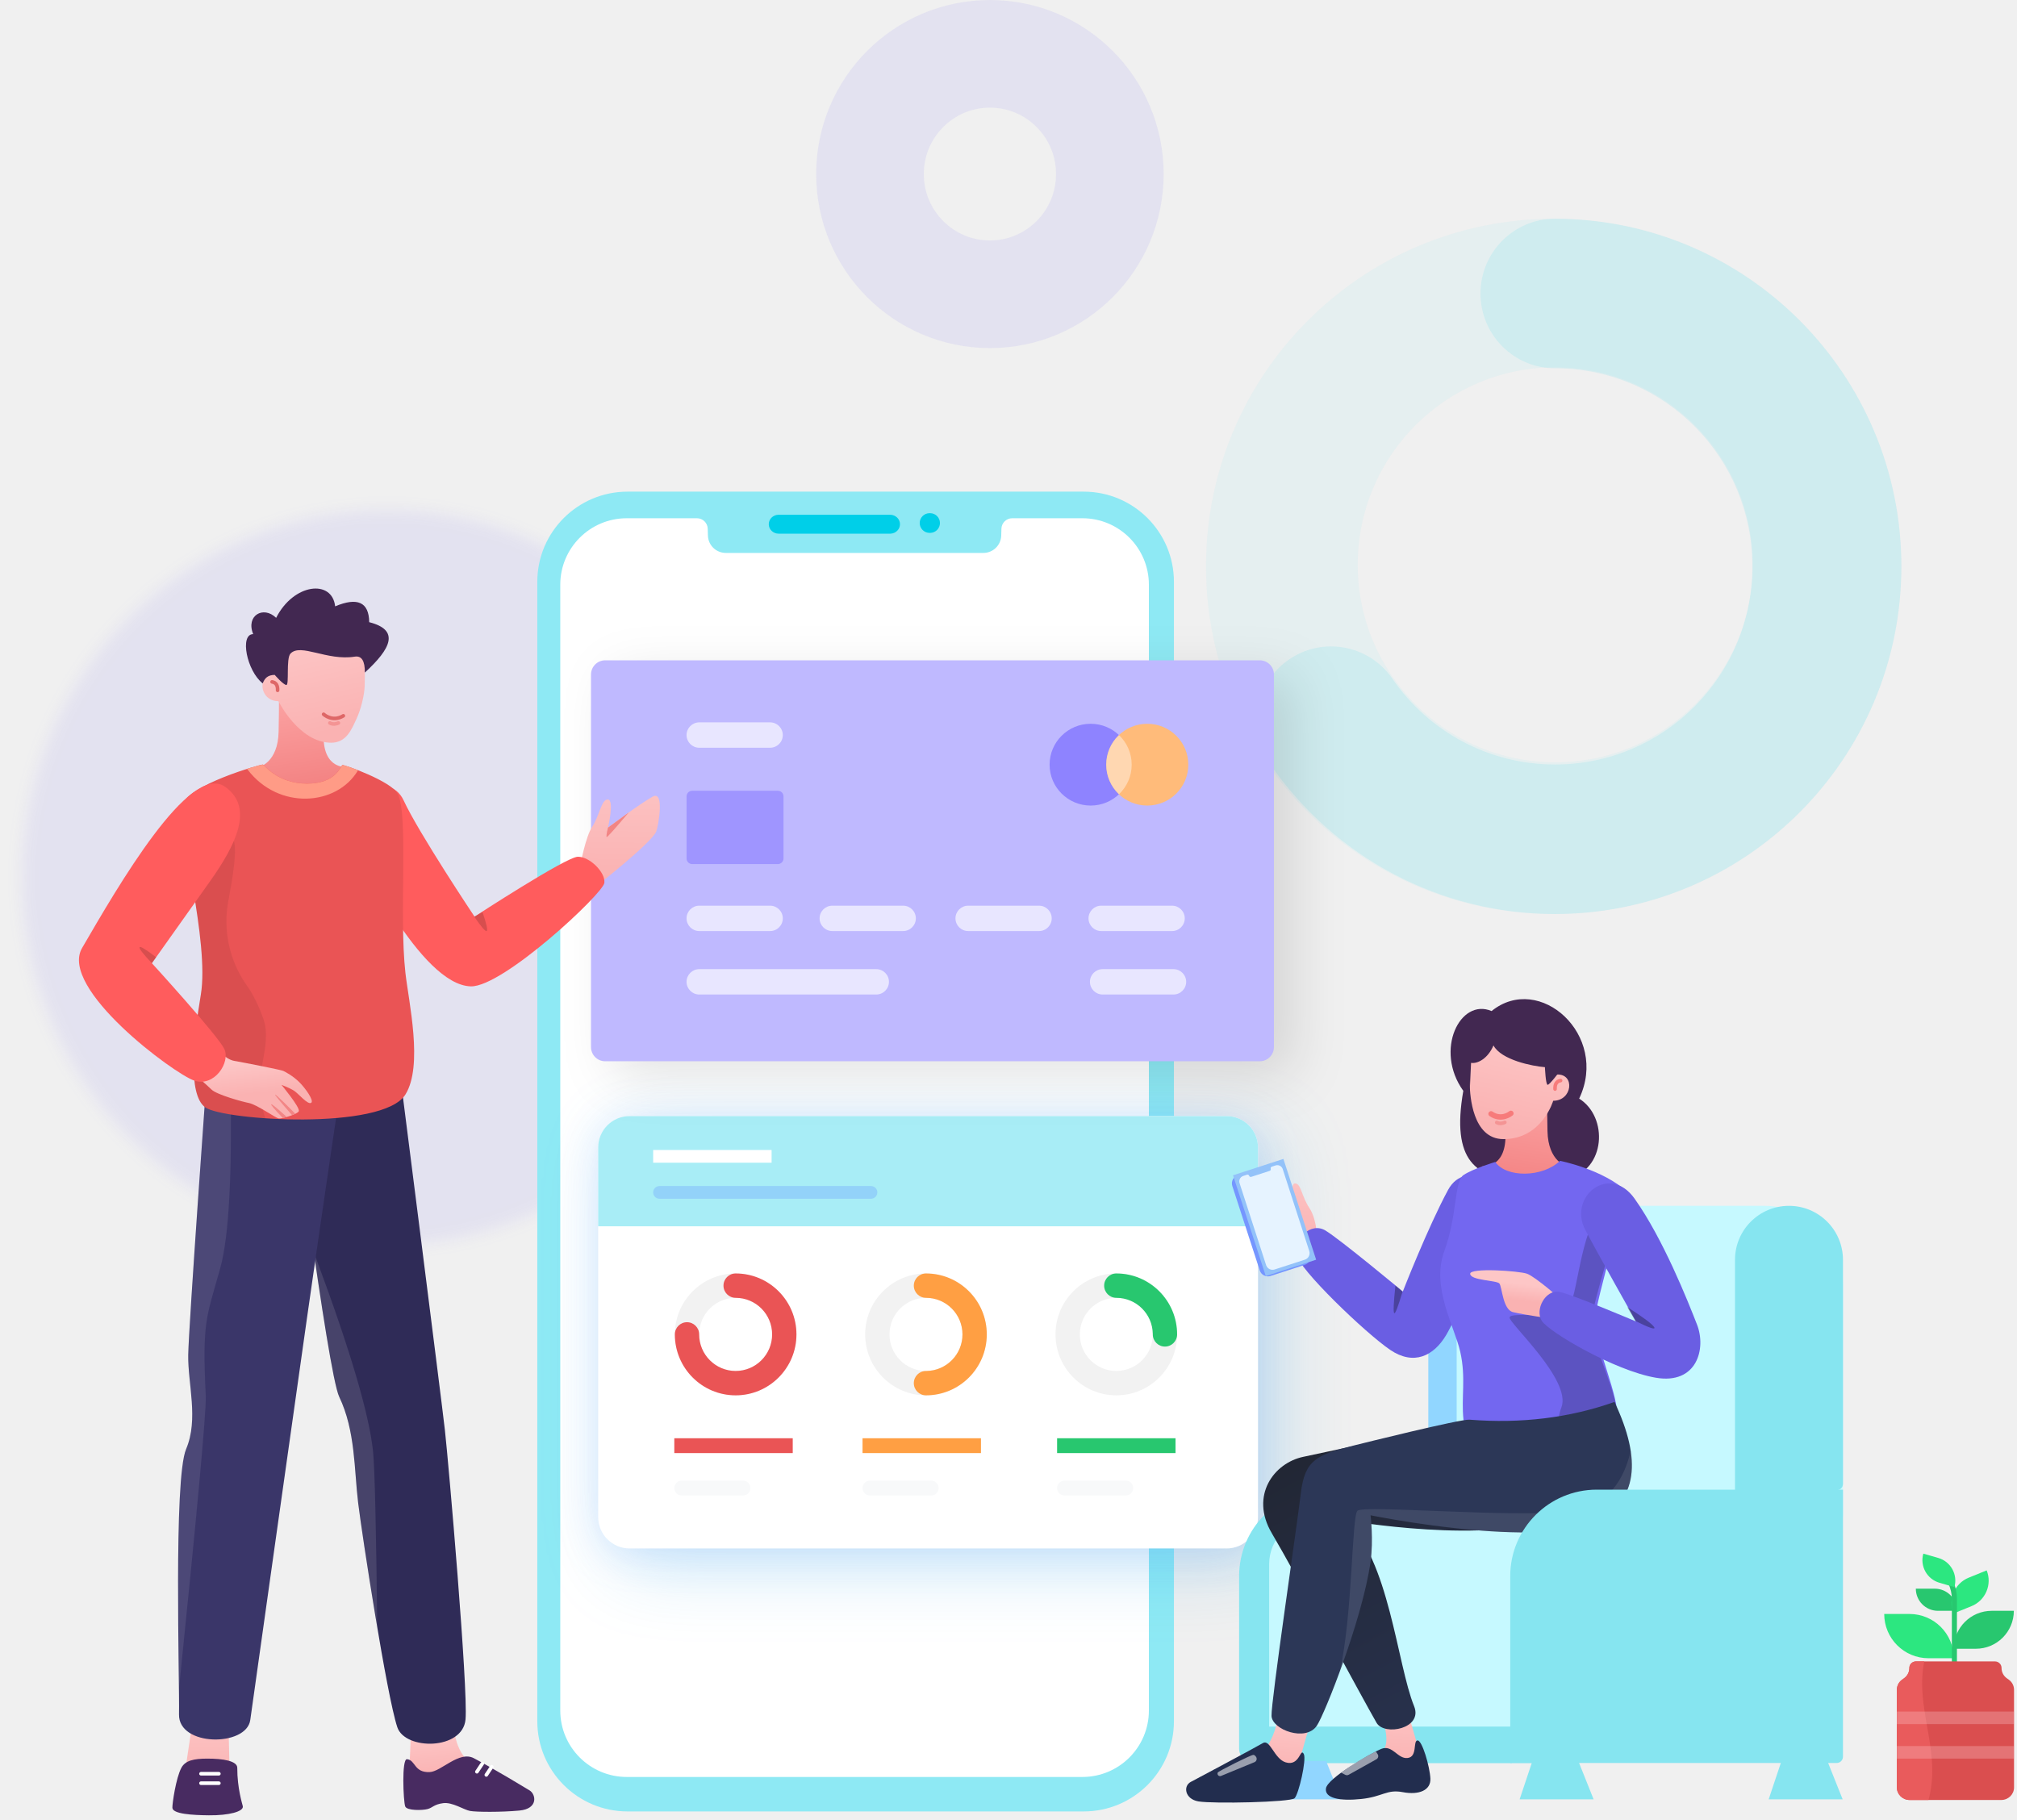
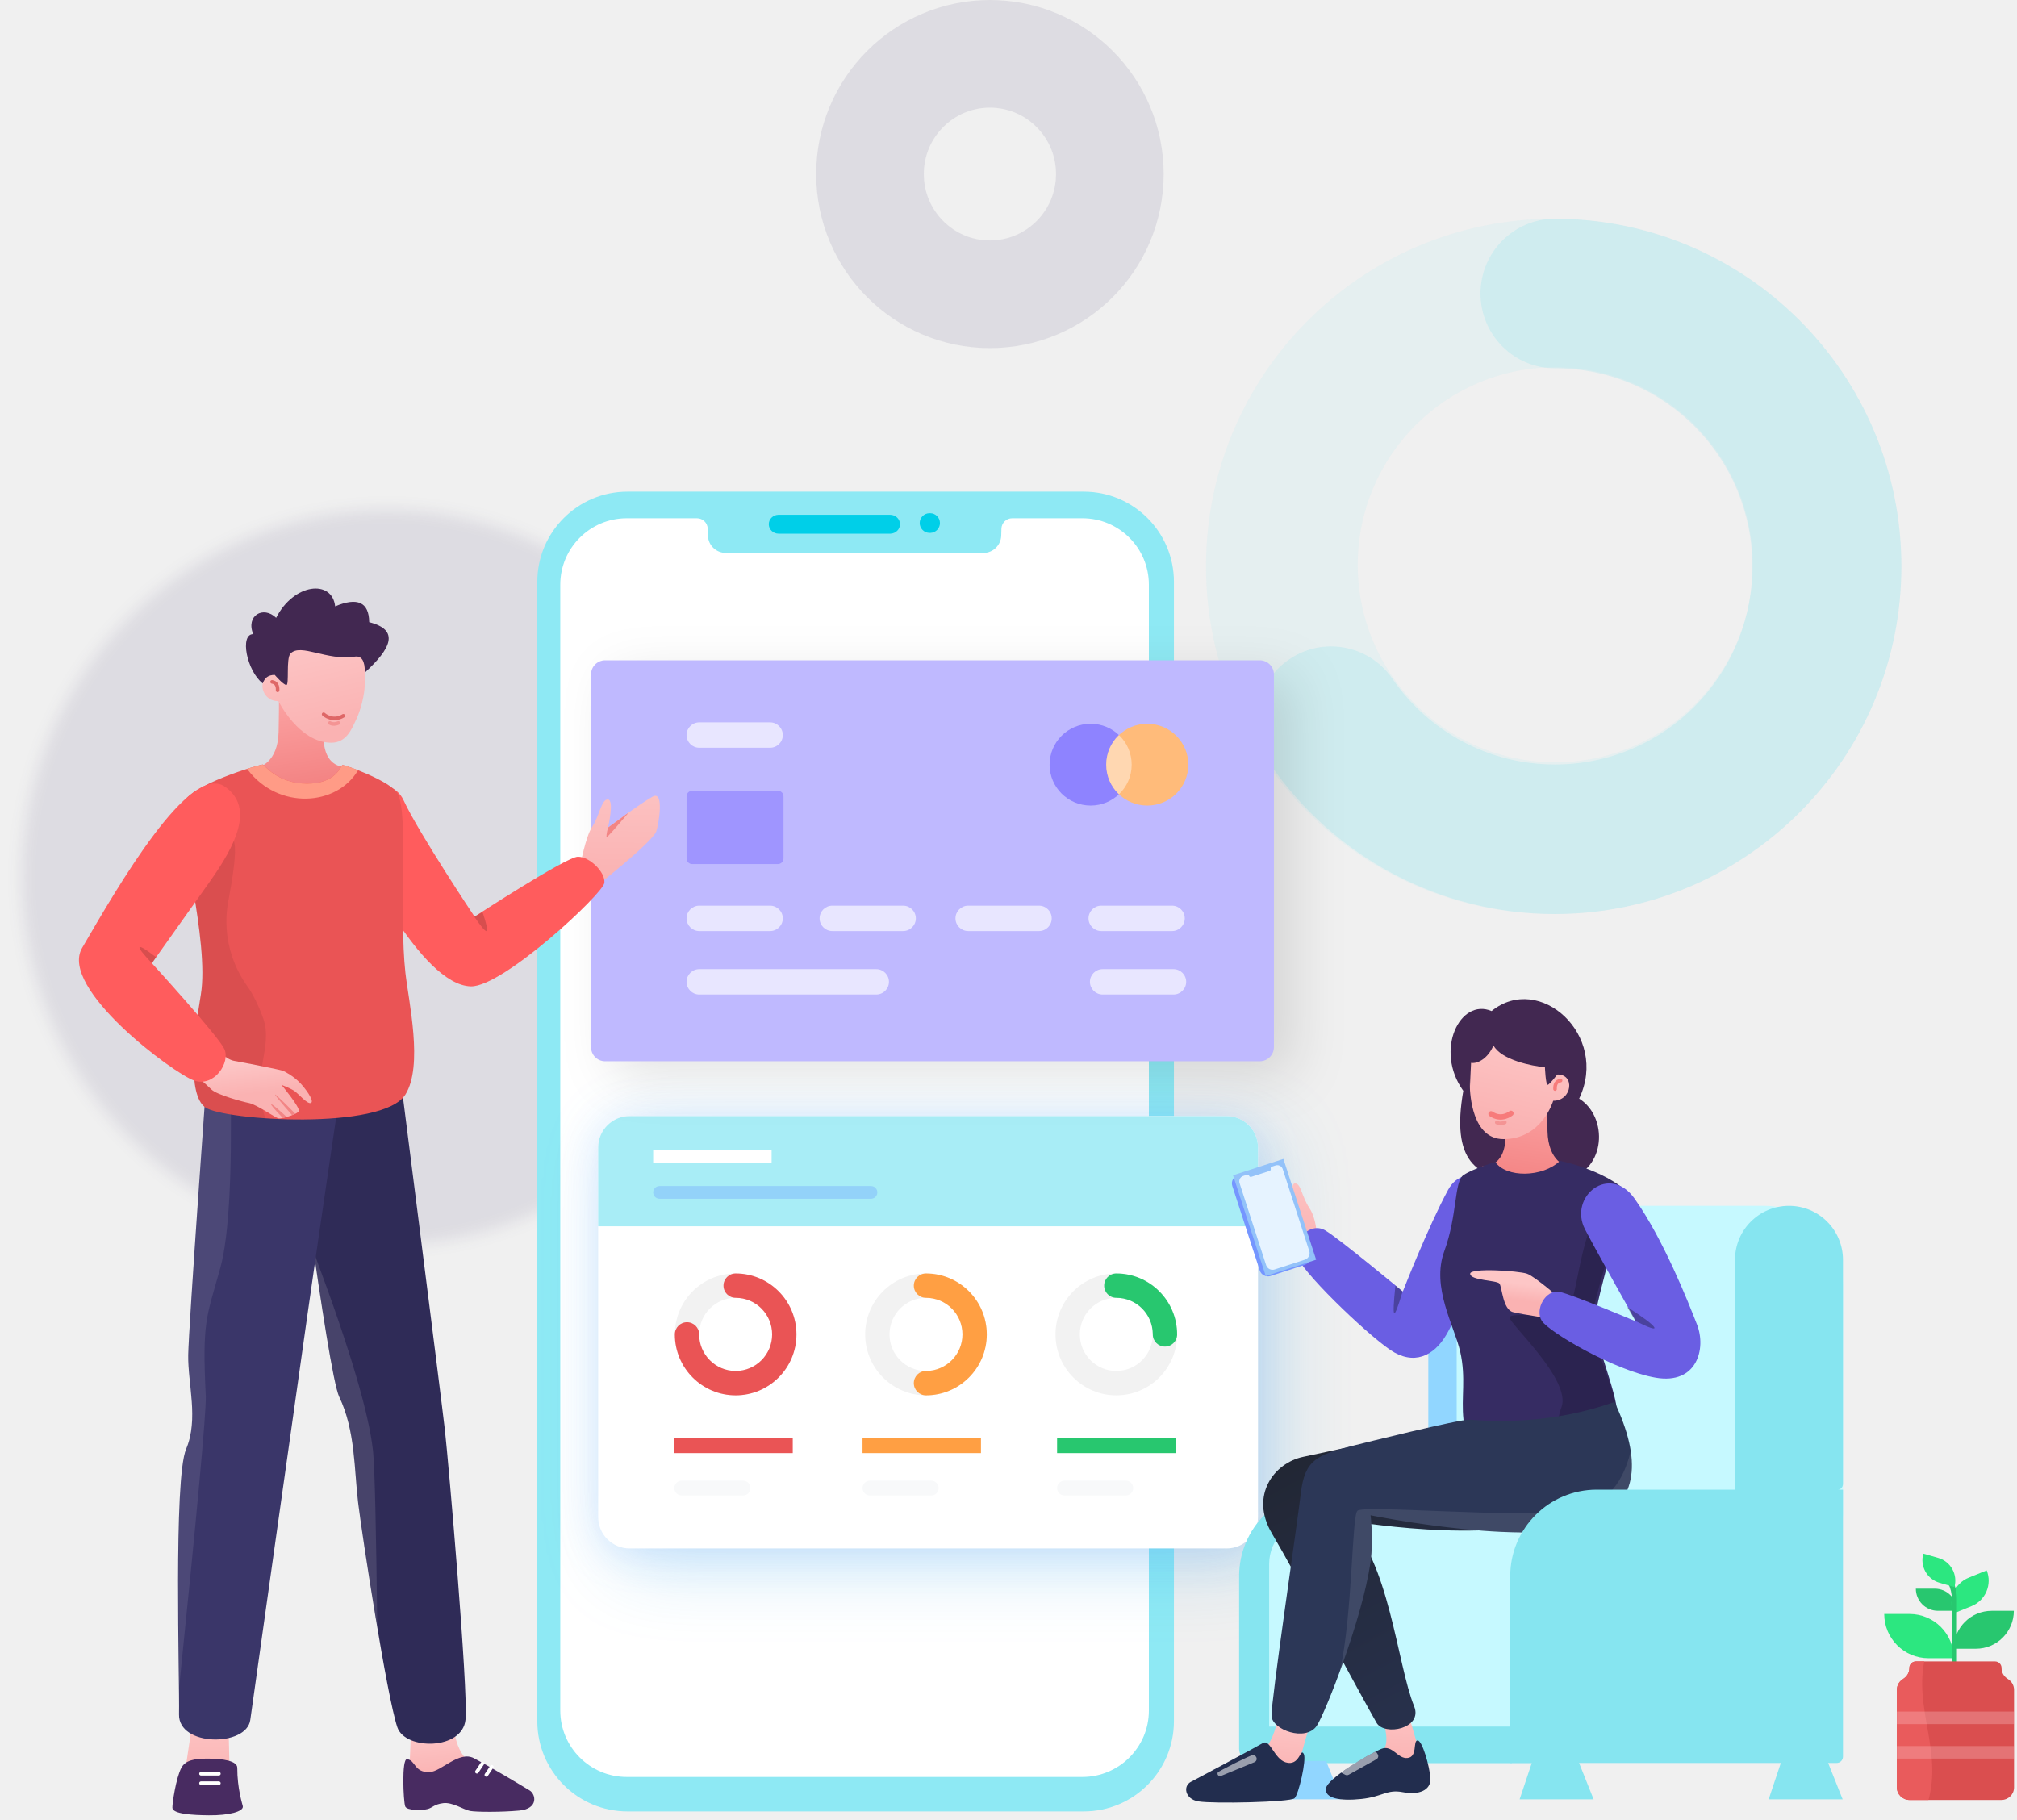
<svg xmlns="http://www.w3.org/2000/svg" xmlns:xlink="http://www.w3.org/1999/xlink" width="562px" height="507px" viewBox="0 0 562 507" version="1.1">
  <defs>
    <filter x="-2.9%" y="-2.9%" width="105.9%" height="105.9%" filterUnits="objectBoundingBox" id="filter-1">
      <feGaussianBlur stdDeviation="2" in="SourceGraphic" />
    </filter>
    <path d="M18.522,0 L38.087,0 C39.71,5.90024691e-16 41.039,1.291 41.086,2.913 L41.142,4.831 C41.219,7.521 43.423,9.661 46.114,9.661 L117.894,9.661 C120.585,9.661 122.788,7.521 122.866,4.831 L122.921,2.913 C122.968,1.291 124.297,2.07451057e-15 125.92,0 L145.486,0 C155.715,-2.00502105e-14 164.008,8.293 164.008,18.522 L164.008,332.223 C164.008,342.452 155.715,350.745 145.486,350.745 L18.522,350.745 C8.293,350.745 -2.29997126e-15,342.452 0,332.223 L0,18.522 C-4.8054561e-15,8.293 8.293,-8.77902741e-15 18.522,0 Z" id="path-2" />
    <path d="M8.757,0 L175.092,0 C179.928,-1.80700981e-14 183.848,3.921 183.848,8.757 L183.848,111.729 C183.848,116.565 179.928,120.486 175.092,120.486 L8.757,120.486 C3.921,120.486 -1.00658751e-14,116.565 0,111.729 L0,8.757 C-5.92265936e-16,3.921 3.921,4.44111258e-15 8.757,0 Z" id="path-4" />
    <filter x="-15.0%" y="-22.8%" width="135.4%" height="153.9%" filterUnits="objectBoundingBox" id="filter-6">
      <feOffset dx="5" dy="5" in="SourceAlpha" result="shadowOffsetOuter1" />
      <feGaussianBlur stdDeviation="10" in="shadowOffsetOuter1" result="shadowBlurOuter1" />
      <feColorMatrix values="0 0 0 0 0.076   0 0 0 0 0.583   0 0 0 0 0.879  0 0 0 0.229 0" type="matrix" in="shadowBlurOuter1" result="shadowMatrixOuter1" />
      <feOffset dx="0" dy="1" in="SourceAlpha" result="shadowOffsetOuter2" />
      <feGaussianBlur stdDeviation="5.5" in="shadowOffsetOuter2" result="shadowBlurOuter2" />
      <feColorMatrix values="0 0 0 0 0.504   0 0 0 0 0.7   0 0 0 0 1  0 0 0 0.234 0" type="matrix" in="shadowBlurOuter2" result="shadowMatrixOuter2" />
      <feMerge>
        <feMergeNode in="shadowMatrixOuter1" />
        <feMergeNode in="shadowMatrixOuter2" />
      </feMerge>
    </filter>
    <path d="M3.944,0 L186.337,0 C188.515,0 190.281,1.771 190.281,3.955 L190.281,107.769 C190.281,109.953 188.515,111.723 186.337,111.723 L3.944,111.723 C1.766,111.723 0,109.953 0,107.769 L0,3.955 C0,1.771 1.766,0 3.944,0 Z" id="path-7" />
    <filter x="-9.5%" y="-17.9%" width="125.2%" height="143.0%" filterUnits="objectBoundingBox" id="filter-8">
      <feOffset dx="6" dy="4" in="SourceAlpha" result="shadowOffsetOuter1" />
      <feGaussianBlur stdDeviation="7" in="shadowOffsetOuter1" result="shadowBlurOuter1" />
      <feColorMatrix values="0 0 0 0 0.019   0 0 0 0 0.019   0 0 0 0 0.019  0 0 0 0.11 0" type="matrix" in="shadowBlurOuter1" />
    </filter>
    <linearGradient x1="42.314%" y1="12.631%" x2="50%" y2="69.62%" id="linearGradient-9">
      <stop stop-color="#FDC6C6" offset="0%" />
      <stop stop-color="#FAB2B2" offset="100%" />
    </linearGradient>
    <linearGradient x1="46.204%" y1="-28.186%" x2="50%" y2="91.05%" id="linearGradient-10">
      <stop stop-color="#FDC6C6" offset="0%" />
      <stop stop-color="#FAB2B2" offset="100%" />
    </linearGradient>
    <linearGradient x1="44.814%" y1="-28.186%" x2="62.813%" y2="121.547%" id="linearGradient-11">
      <stop stop-color="#FFAFAF" offset="0%" />
      <stop stop-color="#F07777" offset="100%" />
    </linearGradient>
    <linearGradient x1="31.713%" y1="-6.922%" x2="55.144%" y2="91.239%" id="linearGradient-12">
      <stop stop-color="#FDC6C6" offset="0%" />
      <stop stop-color="#FAB2B2" offset="100%" />
    </linearGradient>
    <linearGradient x1="45.013%" y1="-28.186%" x2="50%" y2="91.05%" id="linearGradient-13">
      <stop stop-color="#FDC6C6" offset="0%" />
      <stop stop-color="#FAB2B2" offset="100%" />
    </linearGradient>
    <linearGradient x1="42.314%" y1="21.16%" x2="50%" y2="65.142%" id="linearGradient-14">
      <stop stop-color="#FDC6C6" offset="0%" />
      <stop stop-color="#FAB2B2" offset="100%" />
    </linearGradient>
    <linearGradient x1="45.136%" y1="-28.186%" x2="62.017%" y2="121.547%" id="linearGradient-15">
      <stop stop-color="#FFAFAF" offset="0%" />
      <stop stop-color="#F07777" offset="100%" />
    </linearGradient>
    <linearGradient x1="31.713%" y1="-6.211%" x2="55.144%" y2="90.724%" id="linearGradient-16">
      <stop stop-color="#FDC6C6" offset="0%" />
      <stop stop-color="#FAB2B2" offset="100%" />
    </linearGradient>
    <linearGradient x1="42.314%" y1="-3.865%" x2="50%" y2="78.281%" id="linearGradient-17">
      <stop stop-color="#FDC6C6" offset="0%" />
      <stop stop-color="#FAB2B2" offset="100%" />
    </linearGradient>
    <linearGradient x1="28.503%" y1="98.647%" x2="77.061%" y2="9.201%" id="linearGradient-18">
      <stop stop-color="#28324F" offset="0%" />
      <stop stop-color="#222735" offset="100%" />
    </linearGradient>
    <linearGradient x1="44.36%" y1="-28.186%" x2="50%" y2="91.05%" id="linearGradient-19">
      <stop stop-color="#FDC6C6" offset="0%" />
      <stop stop-color="#FAB2B2" offset="100%" />
    </linearGradient>
    <linearGradient x1="42.314%" y1="28.061%" x2="50%" y2="61.519%" id="linearGradient-20">
      <stop stop-color="#FDC6C6" offset="0%" />
      <stop stop-color="#FAB2B2" offset="100%" />
    </linearGradient>
    <linearGradient x1="42.314%" y1="8.533%" x2="50%" y2="71.772%" id="linearGradient-21">
      <stop stop-color="#FDC6C6" offset="0%" />
      <stop stop-color="#FAB2B2" offset="100%" />
    </linearGradient>
    <path d="M5.338,0 L27.313,0 C28.339,0 29.171,0.815 29.171,1.82 L29.171,1.872 C29.171,2.984 29.712,4.03 30.626,4.688 L31.196,5.099 C32.111,5.757 32.651,6.803 32.651,7.915 L32.651,35.125 C32.651,37.055 31.053,38.62 29.082,38.62 L3.568,38.62 C1.598,38.62 1.64410348e-13,37.055 1.64410348e-13,35.125 L1.64410348e-13,7.915 C1.64410348e-13,6.803 0.54,5.757 1.455,5.099 L2.024,4.688 C2.878,4.074 3.405,3.122 3.472,2.094 L3.479,1.82 C3.479,0.815 4.311,0 5.338,0 Z" id="path-22" />
  </defs>
  <g id="📝-Pages-New" stroke="none" stroke-width="1" fill="none" fill-rule="evenodd">
    <g id="Error" transform="translate(-436, -279)">
      <g id="Illustration" transform="translate(442, 294)">
        <g id="Shape">
-           <ellipse id="Oval" fill="#7367F0" opacity="0.1" filter="url(#filter-1)" cx="101.745" cy="229.5" rx="101.745" ry="102.5" />
+           <ellipse id="Oval" fill="#362c63" opacity="0.1" filter="url(#filter-1)" cx="101.745" cy="229.5" rx="101.745" ry="102.5" />
          <path d="M426.906,45.956 C373.404,45.956 330.032,89.326 330.032,142.826 C330.032,196.326 373.404,239.696 426.906,239.696 C480.408,239.696 523.78,196.326 523.78,142.826 C523.78,89.326 480.408,45.956 426.906,45.956 Z M427.346,87.346 C457.745,87.346 482.388,111.988 482.388,142.386 C482.388,172.784 457.745,197.426 427.346,197.426 C396.947,197.426 372.304,172.784 372.304,142.386 C372.304,111.988 396.947,87.346 427.346,87.346 Z" id="Oval" fill="#00CFE8" fill-rule="nonzero" opacity="0.05" />
-           <ellipse id="Oval" stroke="#7367F0" stroke-width="30" opacity="0.1" cx="269.823" cy="33.5" rx="33.416" ry="33.5" />
+           <ellipse id="Oval" stroke="#362c63" stroke-width="30" opacity="0.1" cx="269.823" cy="33.5" rx="33.416" ry="33.5" />
          <path d="M427.271,45.956 C480.572,45.956 523.78,89.326 523.78,142.826 C523.78,196.326 480.572,239.696 427.271,239.696 C395.161,239.696 365.687,223.816 347.797,197.796 C341.287,188.326 343.657,175.352 353.091,168.817 C362.43,162.348 375.192,164.615 381.764,173.849 L381.961,174.131 C392.182,188.997 408.951,198.032 427.271,198.032 C457.647,198.032 482.271,173.315 482.271,142.826 C482.271,112.642 458.137,88.116 428.181,87.628 L427.271,87.621 C415.809,87.621 406.517,78.294 406.517,66.788 C406.517,55.283 415.809,45.956 427.271,45.956 Z" id="Path" fill="#00CFE8" fill-rule="nonzero" opacity="0.1" />
        </g>
        <g id="Mobile-Banking-App" transform="translate(16, 122)">
          <g id="Phone3" transform="translate(127.7104, 0)">
            <path d="M25.137,0 L152.247,0 C166.13,-2.55022564e-15 177.384,11.254 177.384,25.137 L177.384,342.625 C177.384,356.508 166.13,367.762 152.247,367.762 L25.137,367.762 C11.254,367.762 -2.32880507e-14,356.508 -2.49882011e-14,342.625 L-2.49882011e-14,25.137 C-2.66883515e-14,11.254 11.254,2.55022564e-15 25.137,0 Z" id="Rectangle" fill="#8EE9F4" />
            <g id="Group-48" transform="translate(6.397456, 7.41094)">
              <mask id="mask-3" fill="white">
                <use xlink:href="#path-2" />
              </mask>
              <use id="Rectangle" fill="#FFFFFF" xlink:href="#path-2" />
              <ellipse id="Oval" fill-opacity="0.549" fill="#E97EFF" mask="url(#mask-3)" cx="62.18" cy="213.477" rx="14.067" ry="14.053" />
              <path d="M24.589,60.217 L140.653,60.217 C143.199,60.217 145.264,62.281 145.264,64.828 C145.264,67.374 143.199,69.439 140.653,69.439 L24.589,69.439 C22.043,69.439 19.978,67.374 19.978,64.828 C19.978,62.281 22.043,60.217 24.589,60.217 Z" id="Rectangle" fill-opacity="0.549" fill="#E97EFF" mask="url(#mask-3)" />
            </g>
            <path d="M98.307,6.438 C99.824,6.438 101.054,7.618 101.054,9.073 C101.054,10.496 99.878,11.655 98.408,11.706 L98.307,11.708 L67.24,11.708 C65.722,11.708 64.492,10.528 64.492,9.073 C64.492,7.65 65.668,6.491 67.139,6.44 L67.24,6.438 L98.307,6.438 Z" id="Path" fill="#00CFE8" fill-rule="nonzero" />
            <path d="M109.441,5.999 C110.958,5.999 112.188,7.228 112.188,8.744 C112.188,10.226 111.012,11.434 109.542,11.487 L109.441,11.488 L109.297,11.488 C107.779,11.488 106.549,10.26 106.549,8.744 C106.549,7.262 107.725,6.054 109.196,6.001 L109.297,5.999 L109.441,5.999 Z" id="Path" fill="#00CFE8" fill-rule="nonzero" />
          </g>
          <g id="BoardPieChart" transform="translate(144.6719, 174)">
            <mask id="mask-5" fill="white">
              <use xlink:href="#path-4" />
            </mask>
            <g id="Rectangle">
              <use fill="black" fill-opacity="1" filter="url(#filter-6)" xlink:href="#path-4" />
              <use fill="#FFFFFF" fill-rule="evenodd" xlink:href="#path-4" />
            </g>
            <polygon id="Rectangle" fill="#A8EDF6" mask="url(#mask-5)" points="-4.125 -4.725 188.562 -4.725 188.562 30.712 -4.125 30.712" />
            <path d="M17.093,19.49 L76.01,19.49 C76.989,19.49 77.782,20.284 77.782,21.262 C77.782,22.241 76.989,23.034 76.01,23.034 L17.093,23.034 C16.114,23.034 15.321,22.241 15.321,21.262 C15.321,20.284 16.114,19.49 17.093,19.49 Z" id="Rectangle" fill="#6FA3FF" opacity="0.366" mask="url(#mask-5)" />
            <rect id="Rectangle" fill="#FFFFFF" mask="url(#mask-5)" x="15.321" y="9.45" width="32.998" height="3.544" />
            <rect id="Rectangle" fill="#EA5455" mask="url(#mask-5)" x="21.213" y="89.774" width="32.998" height="4.134" />
            <path d="M23.28,101.586 L40.359,101.586 C41.501,101.586 42.427,102.512 42.427,103.653 C42.427,104.795 41.501,105.72 40.359,105.72 L23.28,105.72 C22.139,105.72 21.213,104.795 21.213,103.653 C21.213,102.512 22.139,101.586 23.28,101.586 Z" id="Rectangle" fill="#F8F9FA" mask="url(#mask-5)" />
            <rect id="Rectangle" fill="#FF9F43" fill-rule="nonzero" mask="url(#mask-5)" x="73.657" y="89.774" width="32.998" height="4.134" />
            <path d="M75.724,101.586 L92.803,101.586 C93.945,101.586 94.87,102.512 94.87,103.653 C94.87,104.795 93.945,105.72 92.803,105.72 L75.724,105.72 C74.583,105.72 73.657,104.795 73.657,103.653 C73.657,102.512 74.583,101.586 75.724,101.586 Z" id="Rectangle" fill="#F8F9FA" mask="url(#mask-5)" />
            <rect id="Rectangle" fill="#28C76F" mask="url(#mask-5)" x="127.869" y="89.774" width="32.998" height="4.134" />
            <path d="M129.936,101.586 L147.015,101.586 C148.157,101.586 149.082,102.512 149.082,103.653 C149.082,104.795 148.157,105.72 147.015,105.72 L129.936,105.72 C128.794,105.72 127.869,104.795 127.869,103.653 C127.869,102.512 128.794,101.586 129.936,101.586 Z" id="Rectangle" fill="#F8F9FA" mask="url(#mask-5)" />
            <g id="Group-37" mask="url(#mask-5)">
              <g transform="translate(21.21326, 46.65873)" id="Group-5">
                <g transform="translate(0.147314, 0.147654)" />
              </g>
            </g>
            <g id="Group-3" mask="url(#mask-5)">
              <g transform="translate(127.4269, 43.8533)">
                <path d="M16.941,33.96 C26.297,33.96 33.882,26.358 33.882,16.98 C33.882,7.602 26.297,0 16.941,0 C7.585,0 0,7.602 0,16.98 C0,26.358 7.585,33.96 16.941,33.96 Z M16.941,27.168 C11.327,27.168 6.776,22.607 6.776,16.98 C6.776,11.353 11.327,6.792 16.941,6.792 C22.555,6.792 27.106,11.353 27.106,16.98 C27.106,22.607 22.555,27.168 16.941,27.168 Z" id="Oval" fill="#F2F2F2" />
                <path d="M33.882,16.98 C33.882,7.602 26.297,0 16.941,0 C15.07,0 13.553,1.52 13.553,3.396 C13.553,5.272 15.07,6.792 16.941,6.792 C22.491,6.792 27.002,11.25 27.104,16.789 L27.106,16.98 C27.106,18.856 28.623,20.376 30.494,20.376 C32.365,20.376 33.882,18.856 33.882,16.98 Z" id="Path" fill="#28C76F" />
              </g>
            </g>
            <g id="Group-4" mask="url(#mask-5)">
              <g transform="translate(74.39373, 43.8533)">
                <path d="M16.941,33.96 C26.297,33.96 33.882,26.358 33.882,16.98 C33.882,7.602 26.297,0 16.941,0 C7.585,0 0,7.602 0,16.98 C0,26.358 7.585,33.96 16.941,33.96 Z M16.941,27.168 C11.327,27.168 6.776,22.607 6.776,16.98 C6.776,11.353 11.327,6.792 16.941,6.792 C22.555,6.792 27.106,11.353 27.106,16.98 C27.106,22.607 22.555,27.168 16.941,27.168 Z" id="Oval" fill="#F2F2F2" fill-rule="evenodd" />
                <path d="M16.941,33.96 C26.297,33.96 33.882,26.358 33.882,16.98 C33.882,7.602 26.297,0 16.941,0 C15.07,0 13.553,1.52 13.553,3.396 C13.553,5.272 15.07,6.792 16.941,6.792 C22.555,6.792 27.106,11.353 27.106,16.98 C27.106,22.543 22.658,27.065 17.132,27.167 L16.941,27.168 C15.07,27.168 13.553,28.689 13.553,30.564 C13.553,32.44 15.07,33.96 16.941,33.96 Z" id="Path" fill="#FF9F43" fill-rule="nonzero" />
              </g>
            </g>
            <g id="Group-6" mask="url(#mask-5)">
              <g transform="translate(21.36058, 43.8533)">
                <path d="M16.941,33.96 C26.297,33.96 33.882,26.358 33.882,16.98 C33.882,7.602 26.297,0 16.941,0 C7.585,0 0,7.602 0,16.98 C0,26.358 7.585,33.96 16.941,33.96 Z M16.941,27.168 C11.327,27.168 6.776,22.607 6.776,16.98 C6.776,11.353 11.327,6.792 16.941,6.792 C22.555,6.792 27.106,11.353 27.106,16.98 C27.106,22.607 22.555,27.168 16.941,27.168 Z" id="Oval" fill="#F2F2F2" />
                <path d="M0,16.98 C0,26.358 7.585,33.96 16.941,33.96 C26.297,33.96 33.882,26.358 33.882,16.98 C33.882,7.602 26.297,0 16.941,0 C15.07,0 13.553,1.52 13.553,3.396 C13.553,5.272 15.07,6.792 16.941,6.792 C22.555,6.792 27.106,11.353 27.106,16.98 C27.106,22.607 22.555,27.168 16.941,27.168 C11.327,27.168 6.776,22.607 6.776,16.98 C6.776,15.105 5.259,13.584 3.388,13.584 C1.517,13.584 0,15.105 0,16.98 Z" id="Path" fill="#EA5455" />
              </g>
            </g>
          </g>
          <g id="VisaCard2" transform="translate(142.6764, 47)">
            <g id="Rectangle">
              <use fill="black" fill-opacity="1" filter="url(#filter-8)" xlink:href="#path-7" />
              <use fill="#BFB9FF" fill-rule="evenodd" xlink:href="#path-7" />
            </g>
            <g id="Group-46" transform="translate(26.61962, 16.69957)">
              <g id="Group-45" transform="translate(0, 0.982327)">
                <g id="Group-43" transform="translate(101.1545, 0)">
                  <ellipse id="Oval" fill="#8E83FF" cx="11.437" cy="11.395" rx="11.437" ry="11.395" />
                  <ellipse id="Oval-Copy-10" fill="#FFBB7A" cx="27.211" cy="11.395" rx="11.437" ry="11.395" />
                  <path d="M19.22,3.243 L19.325,3.145 C21.511,5.22 22.873,8.149 22.873,11.395 C22.873,14.641 21.511,17.57 19.325,19.645 C17.137,17.571 15.775,14.641 15.775,11.395 C15.775,8.2 17.094,5.312 19.22,3.243 L19.325,3.145 L19.22,3.243 Z" id="Path" fill-opacity="0.416" fill="#FFFFFF" />
                </g>
                <path d="M1.577,18.664 L25.437,18.664 C26.308,18.664 27.014,19.368 27.014,20.236 L27.014,37.525 C27.014,38.393 26.308,39.097 25.437,39.097 L1.577,39.097 C0.706,39.097 4.37832775e-14,38.393 4.37832775e-14,37.525 L4.37832775e-14,20.236 C4.37832775e-14,19.368 0.706,18.664 1.577,18.664 Z" id="Rectangle" fill="#9F95FF" />
              </g>
              <g id="Group-44" transform="translate(0, 0.589397)" fill="#FFFFFF" fill-opacity="0.647">
                <path d="M3.549,51.081 L23.268,51.081 C25.228,51.081 26.817,52.664 26.817,54.617 C26.817,56.57 25.228,58.154 23.268,58.154 L3.549,58.154 C1.589,58.154 -9.10692171e-14,56.57 -9.10692171e-14,54.617 C-9.10692171e-14,52.664 1.589,51.081 3.549,51.081 Z" id="Rectangle" />
                <path d="M3.549,68.763 L52.845,68.763 C54.805,68.763 56.394,70.346 56.394,72.299 C56.394,74.252 54.805,75.836 52.845,75.836 L3.549,75.836 C1.589,75.836 -8.7566555e-14,74.252 -8.7566555e-14,72.299 C-8.7566555e-14,70.346 1.589,68.763 3.549,68.763 Z" id="Rectangle" />
                <path d="M115.943,68.763 L135.661,68.763 C137.622,68.763 139.211,70.346 139.211,72.299 C139.211,74.252 137.622,75.836 135.661,75.836 L115.943,75.836 C113.983,75.836 112.394,74.252 112.394,72.299 C112.394,70.346 113.983,68.763 115.943,68.763 Z" id="Rectangle" />
                <path d="M3.549,0 L23.268,0 C25.228,0 26.817,1.583 26.817,3.536 C26.817,5.489 25.228,7.073 23.268,7.073 L3.549,7.073 C1.589,7.073 0,5.489 0,3.536 C0,1.583 1.589,0 3.549,0 Z" id="Rectangle" />
                <path d="M40.62,51.081 L60.338,51.081 C62.298,51.081 63.887,52.664 63.887,54.617 C63.887,56.57 62.298,58.154 60.338,58.154 L40.62,58.154 C38.659,58.154 37.07,56.57 37.07,54.617 C37.07,52.664 38.659,51.081 40.62,51.081 Z" id="Rectangle-Copy-38" />
                <path d="M78.479,51.081 L98.197,51.081 C100.157,51.081 101.746,52.664 101.746,54.617 C101.746,56.57 100.157,58.154 98.197,58.154 L78.479,58.154 C76.518,58.154 74.929,56.57 74.929,54.617 C74.929,52.664 76.518,51.081 78.479,51.081 Z" id="Rectangle-Copy-39" />
                <path d="M115.549,51.081 L135.267,51.081 C137.227,51.081 138.816,52.664 138.816,54.617 C138.816,56.57 137.227,58.154 135.267,58.154 L115.549,58.154 C113.589,58.154 112,56.57 112,54.617 C112,52.664 113.589,51.081 115.549,51.081 Z" id="Rectangle-Copy-40" />
              </g>
            </g>
          </g>
          <g id="Men1.1" transform="translate(0, 27)">
            <g id="LLeg" transform="translate(58.5127, 131.4736)">
              <path d="M45.86,184.217 C45.86,184.217 45.724,192.9 51.056,195.984 C56.388,199.069 64.65,204.8 64.65,204.8 L33.223,205.865 L34.119,184.139 L45.86,184.217 Z" id="Path" fill="url(#linearGradient-9)" />
              <path d="M32.892,194.731 C35.322,194.982 34.791,198.497 39.2,198.326 C42.413,198.201 47.424,192.275 51.546,194.47 C57.837,197.82 65.214,202.338 67.023,203.413 C68.832,204.49 69.547,208.547 64.202,209.045 C59.09,209.521 52.191,209.468 50.462,209.153 C48.734,208.838 45.528,206.634 42.948,206.986 C40.369,207.339 40.075,208.228 38.634,208.622 C37.192,209.016 32.841,209.101 32.39,207.886 C31.872,206.492 31.353,194.573 32.892,194.731 Z" id="Path" fill="#482B61" />
              <path d="M30.456,-1.74975703e-14 C30.456,-1.74975703e-14 42.444,94.099 43.447,102.998 C44.449,111.898 49.952,175.205 49.199,183.65 C48.432,192.25 32.344,192.296 30.186,185.808 C27.232,176.926 20.404,132.541 19.274,123.272 C18.145,114.003 18.542,103.242 14.003,93.751 C10.753,86.956 -3.0465246e-14,2.413 -3.0465246e-14,2.413 L30.456,-1.74975703e-14 Z" id="Path" fill="#2F2B57" />
              <path d="M23.41,108.74 L23.452,109.164 C23.91,114.079 24.294,130.36 24.603,158.008 L23.913,153.878 C21.749,140.784 19.828,127.813 19.274,123.272 C18.169,114.196 18.526,103.69 14.28,94.346 L14.003,93.751 C12.573,90.761 9.689,72.711 6.908,53.437 L7.782,55.775 C17.065,80.742 22.275,98.398 23.41,108.74 Z" id="Path" fill-opacity="0.192" fill="#FFFFFF" opacity="0.591" />
              <line x1="53.869" y1="195.981" x2="52.366" y2="198.23" id="Path-10" stroke="#FFFFFF" stroke-linecap="round" />
              <line x1="56.495" y1="196.86" x2="54.991" y2="199.11" id="Path-10" stroke="#FFFFFF" stroke-linecap="round" />
            </g>
            <g id="RLeg" transform="translate(25.69442, 133.7766)">
              <polygon id="Path" fill="url(#linearGradient-10)" points="5.654 183.906 2.842 202.896 16.435 202.827 15.99 183.553" />
              <path d="M0.337,205.968 C0.291,204.86 1.323,197.674 2.842,194.829 C3.943,192.765 6.386,192.281 9.96,192.267 C14.57,192.249 18.422,192.946 18.417,194.829 C18.401,200.589 19.861,205.019 19.96,205.526 C20.248,207.011 16.125,208.119 10.493,208.063 C5.884,208.017 0.408,207.696 0.337,205.968 Z" id="Path" fill="#482B61" />
              <path d="M47.865,0.787 C47.865,0.787 41.632,42.784 37.86,69.357 C34.152,95.469 23.173,173.355 22.038,181.509 C20.997,188.994 1.985,188.994 2.185,179.929 C2.385,170.864 0.625,114.376 4.165,106.012 C7.705,97.649 4.623,87.915 4.752,79.79 C4.881,71.665 9.972,1.33 9.972,1.33 L47.865,0.787 Z" id="Path" fill="#3A3669" />
              <path d="M13.768,55.248 L13.47,56.328 C9.861,69.296 8.616,70.464 9.638,91.147 L9.649,91.567 C9.685,96.771 7.21,123.698 2.225,172.349 L2.203,169.325 C2.028,149.477 1.297,113.592 4.075,106.237 L4.165,106.012 C7.705,97.649 4.623,87.915 4.752,79.79 C4.881,71.665 9.972,1.33 9.972,1.33 L16.475,1.236 L16.542,4.458 C17.01,29.62 16.085,46.549 13.768,55.248 L13.768,55.248 Z" id="Path" fill-opacity="0.192" fill="#FFFFFF" opacity="0.462" />
              <line x1="8.313" y1="196.479" x2="13.289" y2="196.479" id="Path-9" stroke="#FFFFFF" stroke-linecap="round" />
              <line x1="8.313" y1="199.118" x2="13.289" y2="199.118" id="Path-9" stroke="#FFFFFF" stroke-linecap="round" />
            </g>
            <g id="Head" transform="translate(46.01984, 0)">
              <path d="M4.223,49.711 C4.223,49.711 9.43,48.483 9.611,39.907 C9.792,31.331 9.665,28.404 9.665,28.404 L22.01,28.196 C22.01,28.196 22.135,37.754 22.136,41.211 C22.141,50.495 28.578,49.711 28.578,49.711 C28.578,49.711 27.24,57.24 16.847,57.827 C8.732,58.287 4.223,49.711 4.223,49.711 Z" id="Path" fill="url(#linearGradient-11)" />
              <g id="Head1" transform="translate(0.513241, 0)">
                <path d="M8.018,24.069 C2.901,23.87 3.736,31.399 9.051,31.389 C9.051,31.389 14.763,42.933 23.732,42.963 C28.052,42.977 29.462,39.11 30.757,36.395 C32.052,33.68 33.002,29.618 33.081,27.132 C33.166,24.481 33.177,15.77 33.177,15.77 L7.819,15.759 L8.018,24.069 Z" id="Path" fill="url(#linearGradient-12)" />
                <path d="M23.37,37.586 C24.177,37.927 25.074,37.728 25.743,37.337" id="Path" stroke="#F49494" stroke-linecap="round" transform="translate(24.55681, 37.54876) rotate(6) translate(-24.55681, -37.54876) " />
                <path d="M8.529,28.493 C8.852,27.328 8.711,26.311 7.56,25.848" id="Path-8" stroke="#DE6767" stroke-linecap="round" transform="translate(8.119765, 27.17047) rotate(-13) translate(-8.119765, -27.17047) " />
                <path d="M8.018,24.069 C8.018,24.069 10.371,26.799 11.241,26.874 C12.112,26.949 11.119,19.487 12.401,18.128 C15.217,15.14 22.574,20.216 30.311,18.976 C32.222,18.67 33.16,20.15 33.126,23.415 C40.358,16.786 42.98,11.557 34.338,9.373 C34.269,3.763 31.058,2.355 24.849,4.957 C24.019,-2.622 13.291,-1.478 8.408,8.164 C4.873,4.707 -0.095,7.498 2.014,12.699 C-1.792,12.699 0.191,22.925 4.676,26.439 C5.211,24.904 6.189,24.069 8.018,24.069 Z" id="Path" fill="#422851" />
                <path d="M21.815,34.324 C21.815,34.324 23.572,37.18 27.012,36.159" id="Path" stroke="#DE6767" stroke-linecap="round" transform="translate(24.41357, 35.35145) rotate(-15) translate(-24.41357, -35.35145) " />
              </g>
            </g>
            <g id="LArm" transform="translate(75.02373, 54.90718)">
              <g id="Group-3" transform="translate(76.13706, 15.72189) rotate(4) translate(-76.13706, -15.72189) translate(65.13706, 2.221892)">
                <path d="M-6.9945718e-14,20.903 C-6.9945718e-14,20.903 0.893,12.681 2.627,9.701 C4.36,6.72 4.589,1.9 6.425,1.948 C8.26,1.997 6.968,9.757 6.968,9.757 C6.968,9.757 15.025,2.783 18.729,0.315 C22.109,-1.936 20.903,8.572 20.445,9.932 C19.355,13.172 5.027,26.111 5.027,26.111 C5.027,26.111 0.382,21.603 -6.9945718e-14,20.903 Z" id="Path" fill="url(#linearGradient-13)" />
                <path d="M6.968,9.757 C6.671,11.527 6.627,12.404 6.836,12.39 C7.045,12.375 8.915,9.963 12.444,5.155 L6.968,9.757 Z" id="Path" fill="#F28585" />
              </g>
              <path d="M15.44,4.122 C19.608,13.161 35.197,36.516 35.197,36.516 C35.197,36.516 60.742,19.861 63.992,19.826 C67.243,19.792 71.656,24.105 71.379,27.082 C71.101,30.058 43.132,56.166 34.162,55.947 C20.214,55.605 2.724,19.334 0.928,14.486 C-3.882,1.5 11.375,-4.694 15.44,4.122 Z" id="Path" fill="#FF5C5D" />
              <path d="M35.104,36.499 C37.071,39.38 38.23,40.726 38.582,40.536 C38.935,40.347 38.548,38.587 37.423,35.254 L35.104,36.499 Z" id="Path-5" fill-opacity="0.16" fill="#000000" />
            </g>
            <g id="Body" transform="translate(28.63671, 49.0406)">
              <path d="M0.131,11.435 C-1.177,17.711 7.785,49.341 5.319,64.138 C3.369,75.841 1.507,91.955 6.562,95.533 C11.708,99.175 56.008,102.067 62.322,91.955 C67.331,83.932 63.231,66.141 62.322,58.025 C60.51,41.834 63.246,13.854 60.172,8.131 C58.265,4.581 45.265,0.003 44.777,0.144 C44.288,0.286 43.14,5.317 34.92,5.317 C26.7,5.317 23.07,0.144 22.628,0.003 C22.186,-0.139 1.316,5.757 0.131,11.435 Z" id="Path" fill="#EA5455" />
              <path d="M22.607,2.99938892e-05 L22.628,0.003 C23.07,0.144 26.7,5.317 34.92,5.317 C43.14,5.317 44.288,0.286 44.777,0.144 C44.953,0.093 46.759,0.657 49.085,1.565 L49.075,1.672 C43.199,11.539 27.041,12.755 18.404,1.467 L18.208,1.206 L19.172,0.907 C20.936,0.37 22.198,0.048 22.542,0.005 L22.607,2.99938892e-05 Z" id="Path" fill="#FF9B86" />
              <path d="M0.159,15.794 L0.883,15.895 C8.567,16.994 13.073,18.732 14.402,21.111 C15.274,22.672 14.869,27.951 13.186,36.948 L13.007,37.892 C11.446,46.047 13.231,54.484 17.943,61.29 L18.208,61.666 C19.802,63.896 21.271,66.832 22.616,70.474 C25.735,78.922 19.1,86.04 23.302,98.608 L22.444,98.545 C14.634,97.947 8.317,96.774 6.562,95.533 C1.507,91.955 3.369,75.841 5.319,64.138 C7.418,51.547 1.242,26.77 0.159,15.794 Z" id="Path" fill-opacity="0.067" fill="#000000" />
            </g>
            <g id="Rarm" transform="translate(0, 54.33058)">
              <g id="Group-2" transform="translate(32.00589, 73.3703)">
                <path d="M5.768,0 C5.768,0 8.717,3.479 11.234,3.912 C13.751,4.345 24.285,6.405 24.928,6.711 C25.536,6.999 27.614,8.093 29.391,9.848 C30.931,11.37 33.594,14.976 32.701,15.596 C31.747,16.26 29.169,13.007 27.876,12.203 C26.52,11.36 24.436,10.613 24.436,10.613 C24.436,10.613 29.591,16.832 29.263,17.919 C29.024,18.712 24.64,20.066 23.703,19.964 C22.766,19.862 17.601,16.081 15.279,15.641 C13.669,15.336 6.46,13.383 4.94,11.917 C3.42,10.45 -3.48174241e-14,7.473 -3.48174241e-14,7.473 L5.768,0 Z" id="Path" fill="url(#linearGradient-14)" />
                <path d="M28.269,18.639 C24.673,15.016 22.8,13.235 22.65,13.296 C22.5,13.358 24.067,15.265 27.35,19.018 L28.269,18.639 Z" id="Path" fill="#F28585" />
                <path d="M25.865,19.532 C23.171,17.064 21.736,15.889 21.56,16.008 C21.384,16.127 22.463,17.402 24.796,19.834 L25.865,19.532 Z" id="Path" fill="#F28585" />
              </g>
              <path d="M40.706,0.901 C49.036,6.763 43.471,17.417 36.56,27.191 C30.105,36.319 20.321,50.07 20.321,50.07 C20.321,50.07 38.718,70.223 40.496,73.952 C42.273,77.68 37.734,84.683 32.093,82.771 C26.45,80.858 -5.658,57.073 0.872,45.833 C10.845,28.664 30.868,-6.022 40.706,0.901 Z" id="Path" fill="#FF5C5D" />
              <path d="M20.321,50.07 C17.804,47.408 16.663,45.922 16.898,45.614 C17.133,45.306 18.669,46.24 21.506,48.417 L20.321,50.07 Z" id="Path-6" fill-opacity="0.16" fill="#000000" />
            </g>
          </g>
          <g id="Group-7" transform="translate(307.3031, 141)">
            <path d="M40.065,137.093 L108.663,137.093 L108.663,137.093 L108.663,209.26 C108.663,211.469 106.872,213.26 104.663,213.26 L19.954,213.26 C17.745,213.26 15.954,211.469 15.954,209.26 L15.954,161.204 C15.954,147.888 26.749,137.093 40.065,137.093 Z" id="Rectangle" fill="#86E5F0" />
            <polygon id="Rectangle" fill="#86E5F0" points="24.33 198.224 91.966 198.224 91.966 213.26 24.33 213.26" />
            <polygon id="Path" fill="#86E5F0" points="110.466 212.715 114.732 223.401 94.107 223.401 97.681 212.715" />
            <polygon id="Path" fill="#91D6FF" points="40.195 212.715 44.461 223.401 23.836 223.401 27.41 212.715" />
            <polygon id="Path" fill="#86E5F0" points="179.859 212.715 184.125 223.401 163.5 223.401 167.074 212.715" />
            <path d="M92.256,58.375 L109.189,58.008 L109.189,58.008 L109.189,144.277 L68.667,144.277 L68.667,82.481 C68.667,69.368 79.146,58.659 92.256,58.375 Z" id="Rectangle" fill="#91D6FF" />
            <path d="M100.684,58.008 L162.365,58.008 C174.426,58.008 184.205,67.786 184.205,79.848 L184.205,144.288 C184.205,145.253 183.422,146.035 182.457,146.035 L76.573,146.035 L76.573,146.035 L76.573,82.119 C76.573,68.803 87.368,58.008 100.684,58.008 Z" id="Rectangle" fill="#C6F9FF" />
            <path d="M169.164,58.008 C177.471,58.008 184.205,64.742 184.205,73.048 L184.205,135.499 C184.205,136.464 183.422,137.246 182.457,137.246 L154.124,137.246 L154.124,137.246 L154.124,73.048 C154.124,64.742 160.858,58.008 169.164,58.008 Z" id="Rectangle" fill="#86E5F0" />
            <path d="M36.93,145.199 L104.387,145.199 L104.387,145.199 L104.387,203.124 L24.33,203.124 L24.33,157.799 C24.33,150.84 29.971,145.199 36.93,145.199 Z" id="Rectangle" fill="#C6F9FF" />
            <g id="Wom1.4" transform="translate(72.5538, 112.5) scale(-1, 1) translate(-72.5538, -112.5) translate(0.053803, 0)">
              <g id="Head" transform="translate(28.82299, 0.409712)">
                <path d="M8.814,50.104 C-1.931,47.6 -2.639,32.842 5.53,27.723 C-2.895,10.051 16.589,-7.494 29.934,3.326 C38.684,-0.421 45.954,14.202 37.813,25.559 C41.227,45.059 34.28,50.099 21.756,50.313 L8.814,50.104 Z" id="Path" fill="#422851" />
                <path d="M8.948,46.58 C8.948,46.58 14.175,45.352 14.356,36.782 C14.538,28.212 14.41,25.286 14.41,25.286 L25.924,25.079 C25.924,25.079 26.05,34.63 26.052,38.084 C26.056,47.363 32.518,46.58 32.518,46.58 C32.518,46.58 31.175,54.103 20.742,54.69 C12.596,55.149 8.948,46.58 8.948,46.58 Z" id="Path" fill="url(#linearGradient-15)" />
                <path d="M11.726,21.007 C6.59,20.808 7.428,28.332 12.763,28.321 C12.763,28.321 15.863,39.009 26.622,39.009 C35.36,39.009 35.929,26.552 36.008,24.068 C36.093,21.418 36.104,12.713 36.104,12.713 L11.526,12.702 L11.726,21.007 Z" id="Path" fill="url(#linearGradient-16)" />
                <path d="M24.738,30.973 C24.738,30.973 26.505,33.83 29.956,32.813" id="Path" stroke="#F77B7B" stroke-width="1.5" stroke-linecap="round" transform="translate(27.34692, 32.00235) rotate(-18) translate(-27.34692, -32.00235) " />
                <path d="M26.235,34.383 C27.045,34.723 27.813,34.723 28.485,34.332" id="Path" stroke="#F49494" stroke-linecap="round" transform="translate(27.36018, 34.48209) rotate(2) translate(-27.36018, -34.48209) " />
                <path d="M11.963,25.18 C12.286,24.016 12.143,22.999 10.988,22.535" id="Path-8" stroke="#F77B7B" stroke-linecap="round" transform="translate(11.55038, 23.85726) rotate(-13) translate(-11.55038, -23.85726) " />
                <path d="M10.914,20.077 C10.914,20.077 13.729,23.857 14.299,23.877 C14.87,23.897 15.069,18.961 15.069,18.961 C18.523,18.697 27.263,16.956 29.405,12.899 C30.904,16.479 33.768,18.069 35.65,17.763 L36.006,25.368 L36.885,10.079 L10.225,10.079 L10.914,20.077 Z" id="Path" fill="#422851" />
              </g>
              <g id="LLeg" transform="translate(32.50045, 116.0156)">
                <path d="M57.878,82.103 C57.878,82.103 53.27,91.415 57.047,94.35 C60.831,97.285 70.824,102.785 70.824,102.785 L44.349,101.12 L50.234,80.811 L57.878,82.103 Z" id="Path" fill="url(#linearGradient-17)" />
                <path d="M46.91,90.965 C48.216,91.118 46.821,95.519 49.65,95.854 C52.473,96.188 53.845,92.018 57.049,93.34 C60.253,94.662 71.937,101.497 72.397,104.291 C72.863,107.085 68.509,107.907 62.539,107.276 C56.569,106.645 55.469,104.52 50.987,105.376 C46.511,106.231 43.158,104.867 43.305,101.595 C43.453,98.323 45.603,90.813 46.91,90.965 Z" id="Path" fill="#222D4E" />
                <path d="M58.51,94.018 L58,94.784 C57.694,95.243 57.818,95.864 58.278,96.17 C58.299,96.185 58.322,96.199 58.345,96.211 L66.075,100.528 C66.365,100.69 66.718,100.697 67.015,100.546 L68.184,99.953 L68.184,99.953 C66.259,98.557 64.684,97.509 62.944,96.479 C61.608,95.689 60.129,94.874 58.51,94.018 Z" id="Path-14" fill-opacity="0.541" fill="#FFFFFF" />
                <path d="M17.997,0.028 C26.012,0.386 70.621,10.258 78.726,11.935 C86.831,13.613 93.683,22.688 87.502,33.198 C80.561,44.995 62.651,78.498 58.302,86.051 C56.15,89.789 45.292,87.693 47.843,81.419 C52.597,69.722 54.805,40.34 66.927,29.627 C66.927,29.627 26.161,36.726 8.552,28.594 C-4.246,22.683 -1.351,-0.838 17.997,0.028 Z" id="Path" fill="url(#linearGradient-18)" />
              </g>
              <g id="LArm" transform="translate(56.67376, 49.5)">
                <path d="M50.613,19.12 C50.613,19.12 50.523,12.595 52.804,9.184 C55.085,5.774 55.176,2.152 56.902,2.27 C58.629,2.389 56.919,10.809 56.919,10.809 C56.919,10.809 59.11,9.971 60.684,8.912 C62.257,7.853 67.029,2.631 68.144,3.557 C70.035,5.133 66.99,14.027 65.331,15.805 C63.667,17.583 54.576,23.432 54.576,23.432 L50.613,19.12 Z" id="Path" fill="url(#linearGradient-19)" />
                <path d="M1.359,15.21 C5.087,23.863 11.914,39.758 14.728,44.5 C18.255,50.439 23.817,53.056 30.328,48.649 C37.171,44.019 56.011,25.96 56.564,21.869 C57.111,17.779 52.5,12.87 48.327,15.412 C44.155,17.953 26.817,32.39 26.817,32.39 C26.817,32.39 19.82,14.443 14.191,4.046 C9.316,-4.949 -4.317,2.056 1.359,15.21 Z" id="Path" fill="#6A5EE3" />
                <path d="M26.889,32.399 C28.142,36.651 28.915,38.654 29.208,38.408 C29.501,38.161 29.389,35.603 28.872,30.732 L26.889,32.399 Z" id="Path" fill-opacity="0.303" fill="#000000" />
              </g>
              <g id="PhoneMini4" transform="translate(119.6433, 61.43124) scale(-1, 1) rotate(-18) translate(-119.6433, -61.43124) translate(111.1433, 45.93124)">
                <g id="Group-3" transform="translate(0, -0)">
                  <path d="M2.87,1.091 L12.827,1.091 C14.152,1.091 15.227,2.166 15.227,3.491 L15.227,28.222 C15.227,29.548 14.152,30.622 12.827,30.622 L2.87,30.622 C1.544,30.622 0.47,29.548 0.47,28.222 L0.47,3.491 C0.47,2.166 1.544,1.091 2.87,1.091 Z" id="Rectangle" fill="#7596FF" fill-rule="nonzero" />
                  <rect id="Rectangle" fill="#93C2F9" x="1.581" y="0.703" width="14.757" height="29.531" />
                  <path d="M4.219,1.758 L5.338,1.758 C5.566,1.758 5.756,1.922 5.795,2.139 L5.802,2.223 C5.802,2.479 6.01,2.687 6.267,2.687 L11.664,2.687 C11.892,2.687 12.081,2.523 12.121,2.306 L12.128,2.223 C12.128,1.966 12.336,1.758 12.592,1.758 L13.706,1.758 C14.533,1.758 15.212,2.395 15.277,3.206 L15.283,3.337 L15.283,3.337 L15.261,27.352 C15.259,28.399 14.41,29.248 13.362,29.25 L4.508,29.25 C3.506,29.252 2.685,28.474 2.616,27.489 L2.611,27.353 C2.611,27.353 2.611,27.352 2.613,27.352 L2.634,3.342 C2.635,2.467 3.344,1.758 4.219,1.758 Z" id="Rectangle" fill="#E6F3FF" fill-rule="nonzero" />
                </g>
              </g>
              <g id="Body" transform="translate(20.7715, 45.4684)">
-                 <path d="M0,8.816 C0,8.816 8.985,38.918 9.251,44.617 C9.517,50.316 1.902,67.064 3.199,71.297 C6.188,81.08 44.352,85.292 45.81,72.132 C46.49,65.995 45.075,60.487 46.706,53.255 C48.331,46.023 54.862,35.277 51.157,25.173 C47.453,15.07 48.445,5.722 45.796,3.956 C43.146,2.189 36.953,0.313 36.953,0.313 C33.941,4.748 23.773,4.683 18.921,-4.99600361e-14 C18.921,-4.99600361e-14 6.867,2.34 0,8.816 Z" id="Path" fill="#7367F0" />
+                 <path d="M0,8.816 C0,8.816 8.985,38.918 9.251,44.617 C9.517,50.316 1.902,67.064 3.199,71.297 C6.188,81.08 44.352,85.292 45.81,72.132 C46.49,65.995 45.075,60.487 46.706,53.255 C48.331,46.023 54.862,35.277 51.157,25.173 C47.453,15.07 48.445,5.722 45.796,3.956 C43.146,2.189 36.953,0.313 36.953,0.313 C33.941,4.748 23.773,4.683 18.921,-4.99600361e-14 C18.921,-4.99600361e-14 6.867,2.34 0,8.816 Z" id="Path" fill="#362c63" />
                <path d="M8.051,13.691 C14.041,23.201 14.023,39.759 17.239,41.928 C20.456,44.096 32.975,41.968 32.975,43.685 C32.975,45.403 15.674,61.141 18.514,68.665 C20.001,72.604 19.598,76.129 17.304,79.238 L16.555,79.075 C9.739,77.533 4.258,74.765 3.199,71.297 C1.902,67.064 10.395,50.316 10.129,44.617 C9.903,39.78 2.762,17.357 0.609,10.69 C2.362,7.595 4.842,8.595 8.051,13.691 Z" id="Path" fill-opacity="0.199" fill="#000000" />
              </g>
              <g id="RArm" transform="translate(0, 51.76758)">
                <path d="M39.036,32.623 C39.036,32.623 46.604,25.921 48.92,25.143 C51.237,24.365 64.805,23.431 64.719,25.188 C64.622,27.071 57.335,26.963 56.58,27.889 C55.824,28.815 55.653,35.146 52.799,35.857 C49.95,36.568 41.41,37.793 41.41,37.793 L39.036,32.623 Z" id="Path" fill="url(#linearGradient-20)" />
                <path d="M18.902,4.246 C10.929,15.506 4.122,32.657 1.509,39.343 C-1.104,46.03 1.532,56.115 13.022,54.135 C24.491,52.161 42.739,41.43 44.758,38.3 C46.777,35.17 43.71,29.474 39.847,30.22 C36.269,30.91 18.518,38.462 18.518,38.462 C18.518,38.462 29.938,18.208 32.726,12.779 C37.384,3.711 25.925,-5.674 18.902,4.246 Z" id="Path" fill="#6A5EE3" />
                <path d="M18.699,38.323 C14.711,40.306 12.961,40.881 13.447,40.05 C13.933,39.218 16.445,37.342 20.981,34.422 L18.699,38.323 Z" id="Path" fill-opacity="0.303" fill="#000000" />
              </g>
              <g id="RLeg" transform="translate(19.32459, 112.5)">
                <path d="M98.893,85.993 C98.893,85.993 98.754,96.953 107.78,101.051 C116.801,105.148 123.228,104.902 122.41,108.07 C121.592,111.237 98.112,111.109 95.92,108.632 C94.051,106.524 89.987,86.899 88.868,88.4 L98.893,85.993 Z" id="Path" fill="url(#linearGradient-21)" />
                <path d="M91.752,98.261 C92.76,96.313 92.823,101.795 96.799,100.586 C100.026,99.606 101.128,93.995 103.167,95.224 C105.206,96.453 123.152,105.982 123.255,106.039 C125.464,107.23 124.847,110.838 121.115,111.467 C116.968,112.167 95.482,111.696 94.329,110.59 C93.176,109.484 90.944,99.824 91.752,98.261 Z" id="Path" fill="#222D4E" />
                <path d="M105.822,98.501 C105.56,98.501 105.304,98.686 105.055,99.054 C104.746,99.512 104.867,100.134 105.325,100.443 C105.381,100.48 105.441,100.513 105.503,100.538 L114.827,104.379 C115.187,104.528 115.599,104.356 115.747,103.996 C115.824,103.811 115.818,103.603 115.731,103.423 C115.731,103.423 115.731,103.423 115.731,103.423 C115.556,103.057 106.498,98.501 105.822,98.501 Z" id="Path-14" fill-opacity="0.541" fill="#FFFFFF" />
                <path d="M5.181,0.155 C-2.588,16.57 -1.013,27.596 9.904,33.233 C25.74,41.41 73.149,31.739 73.149,31.739 C73.149,31.739 72.301,38.563 73.149,44.65 C75.361,60.547 85.884,87.032 88.11,90.36 C91.189,94.962 100.567,91.491 100.744,87.659 C100.921,83.827 93.674,34.887 92.572,25.554 C91.476,16.221 88.015,14.865 77.905,12.314 C75.583,11.728 48.118,4.898 45.602,5.097 C31.19,6.238 17.716,4.59 5.181,0.155 Z" id="Path" fill="#2C3757" />
                <path d="M17.954,30.692 C33.633,32.45 75.141,28.826 76.808,30.473 C78.4,32.045 78.134,59.392 81.704,75.221 L81.161,73.726 C77.804,64.395 74.317,53.046 73.149,44.65 C72.301,38.563 73.149,31.739 73.149,31.739 L71.237,32.109 C62.225,33.803 23.84,40.429 9.904,33.233 C2.353,29.334 -0.729,22.857 0.66,13.802 C3.05,24.037 8.815,29.667 17.954,30.692 Z" id="Path" fill-opacity="0.192" fill="#FFFFFF" opacity="0.462" />
              </g>
            </g>
            <path d="M115.607,137.093 L184.205,137.093 L184.205,137.093 L184.205,211.512 C184.205,212.477 183.422,213.26 182.457,213.26 L91.495,213.26 L91.495,213.26 L91.495,161.204 C91.495,147.888 102.29,137.093 115.607,137.093 Z" id="Rectangle" fill="#86E5F0" />
          </g>
          <g id="Group-80" transform="translate(503.0016, 295.119)">
            <path d="M0,17.619 L7.047,17.619 C13.858,17.619 19.38,23.141 19.38,29.952 L19.38,29.952 L19.38,29.952 L12.333,29.952 C5.522,29.952 8.34169626e-16,24.431 0,17.619 L0,17.619 L0,17.619 Z" id="Rectangle" fill="#2CE780" />
            <path d="M8.809,10.571 L14.094,10.571 C17.5,10.571 20.261,13.332 20.261,16.738 L20.261,16.738 L20.261,16.738 L14.976,16.738 C11.57,16.738 8.809,13.977 8.809,10.571 L8.809,10.571 L8.809,10.571 Z" id="Rectangle" fill="#28C76F" />
            <path d="M19.38,16.738 L25.546,16.738 C31.384,16.738 36.117,21.471 36.117,27.31 L36.117,27.31 L36.117,27.31 L29.952,27.31 C24.113,27.31 19.38,22.577 19.38,16.738 L19.38,16.738 L19.38,16.738 Z" id="Rectangle" fill="#28C76F" transform="translate(27.74878, 22.02381) scale(-1, 1) translate(-27.74878, -22.02381) " />
            <path d="M17.389,7.642 L22.803,7.651 C27.029,7.659 30.454,11.083 30.461,15.31 L30.461,15.31 L30.461,15.31 L25.047,15.3 C20.821,15.293 17.396,11.869 17.389,7.642 L17.389,7.642 L17.389,7.642 Z" id="Rectangle" fill="#2CE780" transform="translate(23.92498, 11.47583) scale(-1, 1) rotate(22) translate(-23.92498, -11.47583) " />
            <path d="M15.649,4.405 C18.405,6.152 20.153,9.475 20.256,13.123 L20.261,13.466 L20.261,39.643 L18.847,39.643 L18.847,13.466 C18.847,10.397 17.459,7.567 15.211,6.015 L14.976,5.859 L15.649,4.405 Z" id="Path" fill="#28C76F" />
            <g id="Group-84" transform="translate(3.523654, 30.83333)">
              <mask id="mask-23" fill="white">
                <use xlink:href="#path-22" />
              </mask>
              <use id="Rectangle" fill="#DA4E4F" xlink:href="#path-22" />
              <path d="M-0.892,-1.748 L8.029,-1.748 C4.092,13.27 13.681,25.724 8.029,41.067 L-0.892,41.067 L-0.892,-1.748 Z" id="Rectangle" fill="#E95B5C" mask="url(#mask-23)" />
              <rect id="Rectangle" fill-opacity="0.258" fill="#FFDFE2" mask="url(#mask-23)" x="-2.37701708e-13" y="23.591" width="32.651" height="3.495" />
              <rect id="Rectangle" fill-opacity="0.258" fill="#FFDFE2" mask="url(#mask-23)" x="1.64806518e-13" y="13.98" width="32.651" height="3.495" />
            </g>
            <path d="M9.781,2.18 L14.105,2.186 C17.728,2.19 20.664,5.126 20.669,8.749 L20.669,8.749 L20.669,8.749 L16.345,8.744 C12.722,8.739 9.786,5.803 9.781,2.18 L9.781,2.18 L9.781,2.18 Z" id="Rectangle" fill="#2CE780" transform="translate(15.22499, 5.464681) rotate(16) translate(-15.22499, -5.464681) " />
          </g>
        </g>
      </g>
    </g>
  </g>
</svg>
